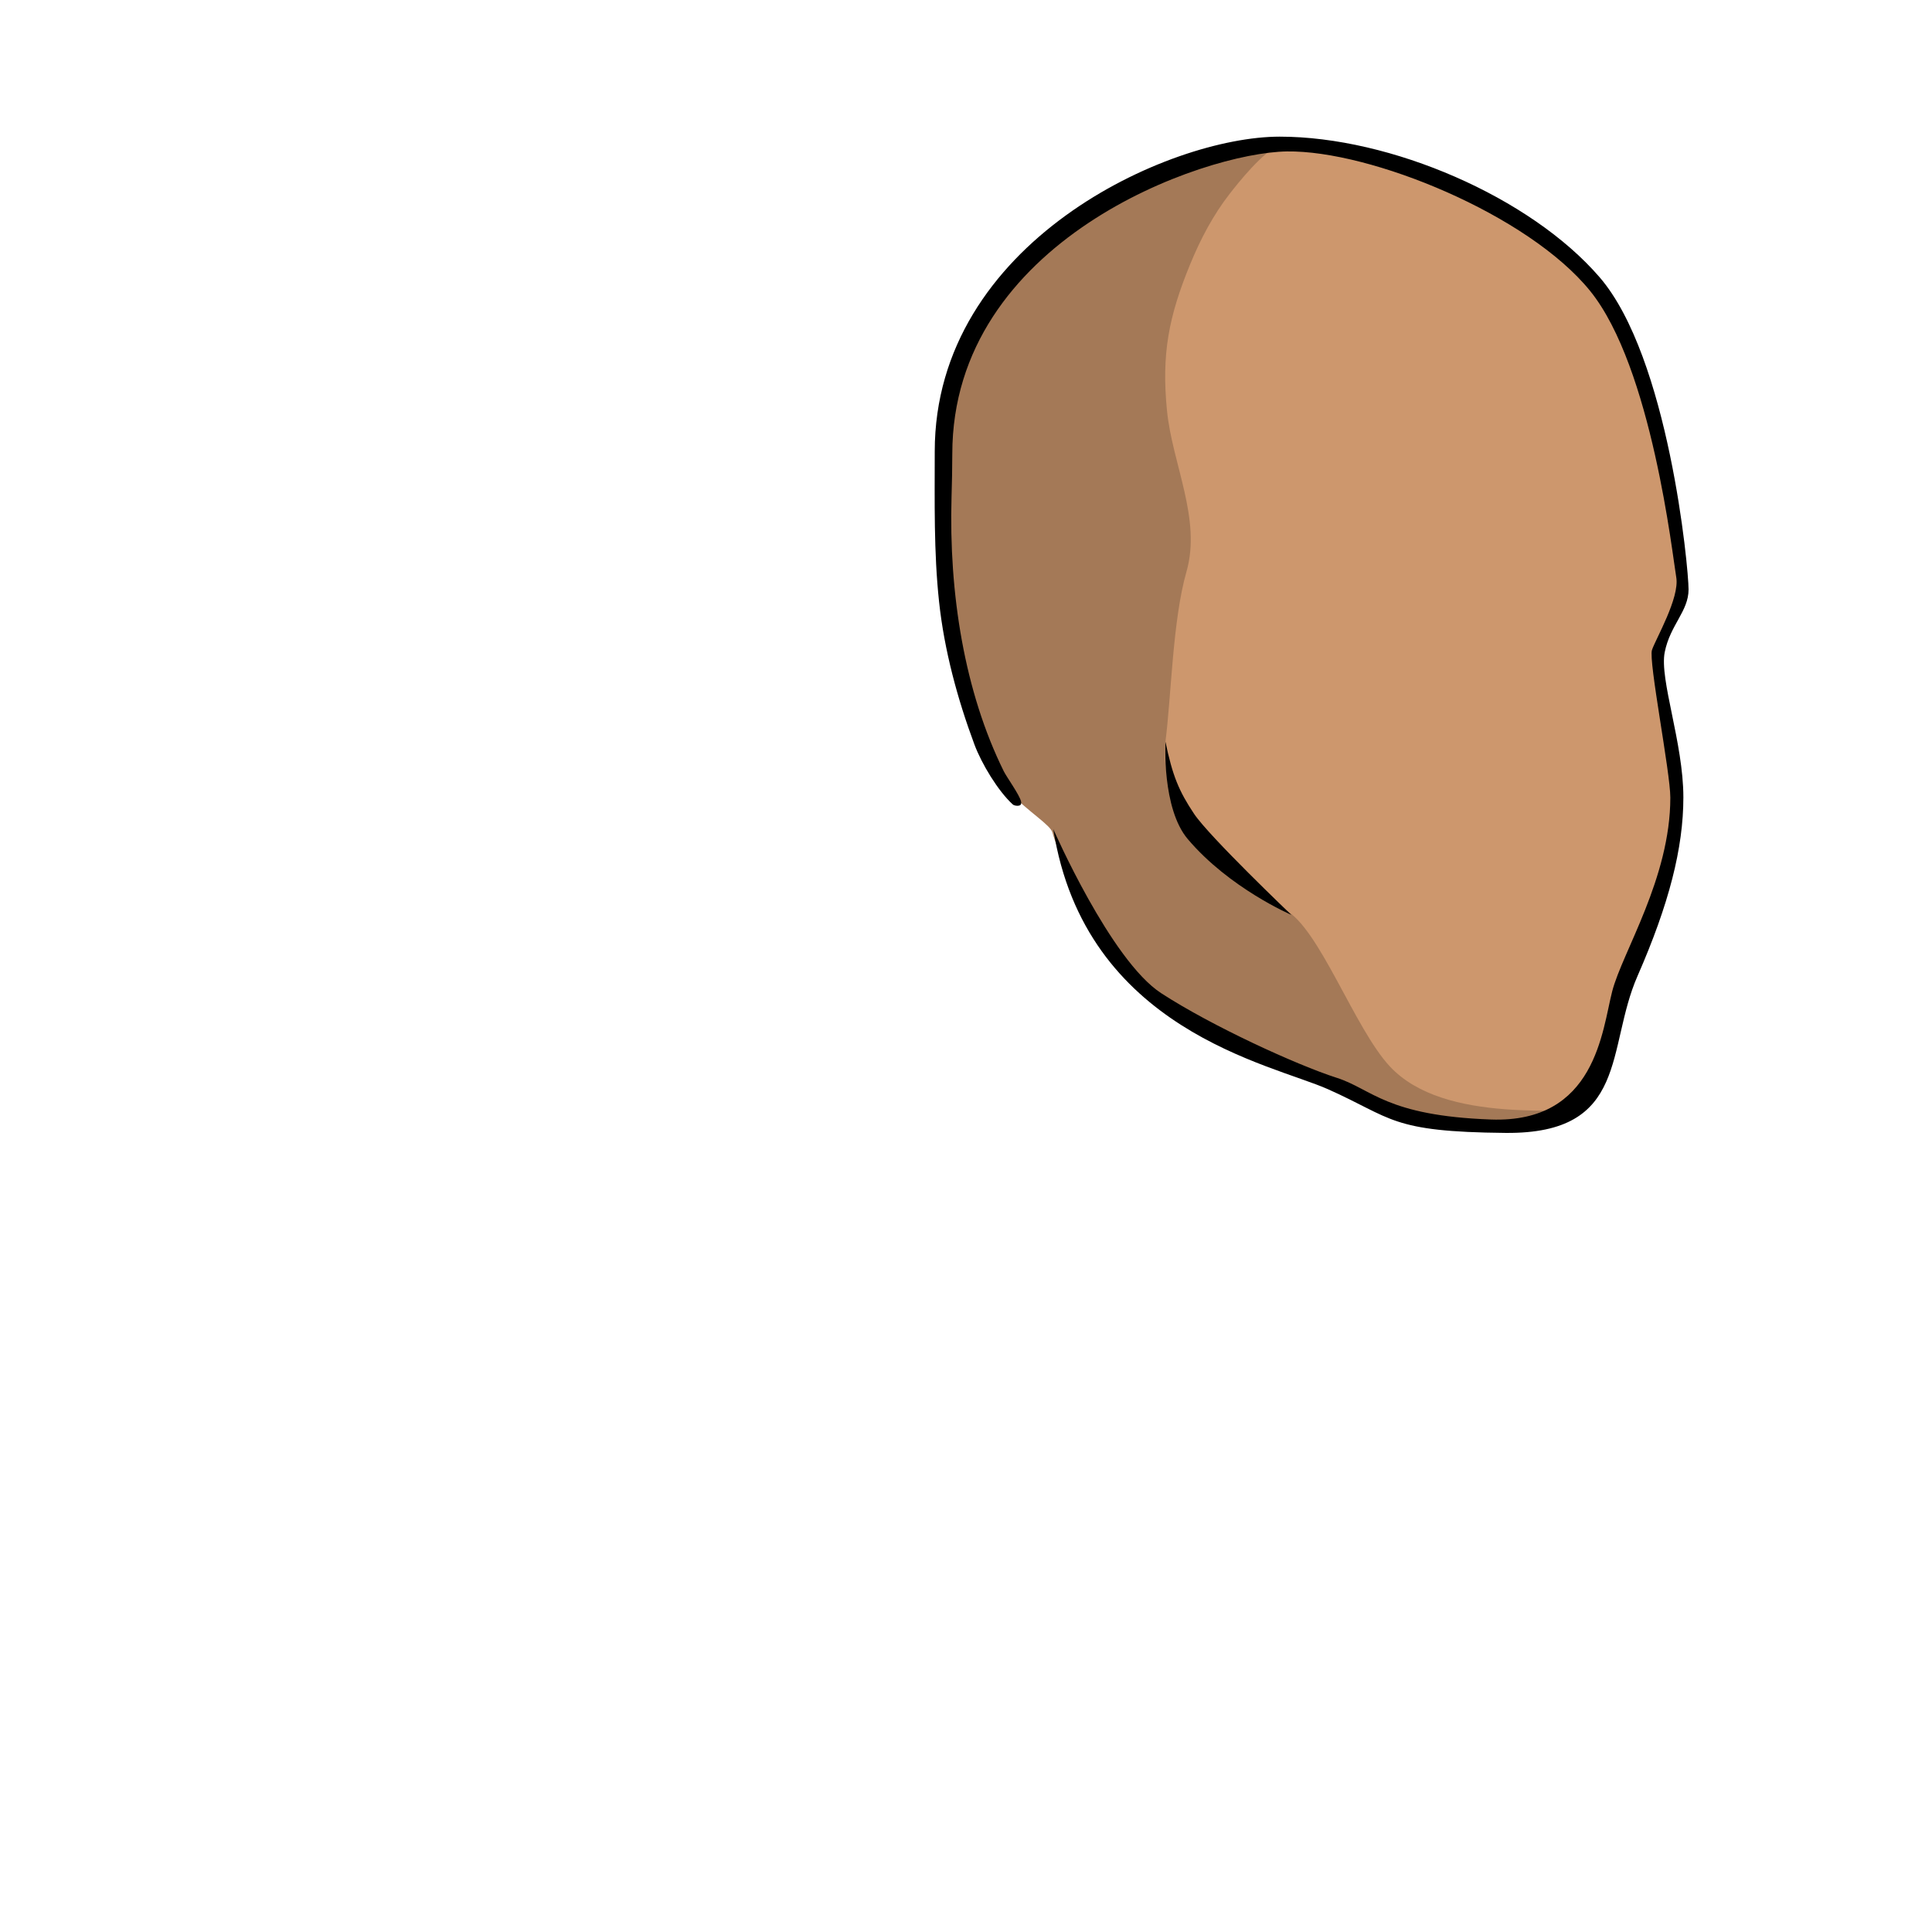
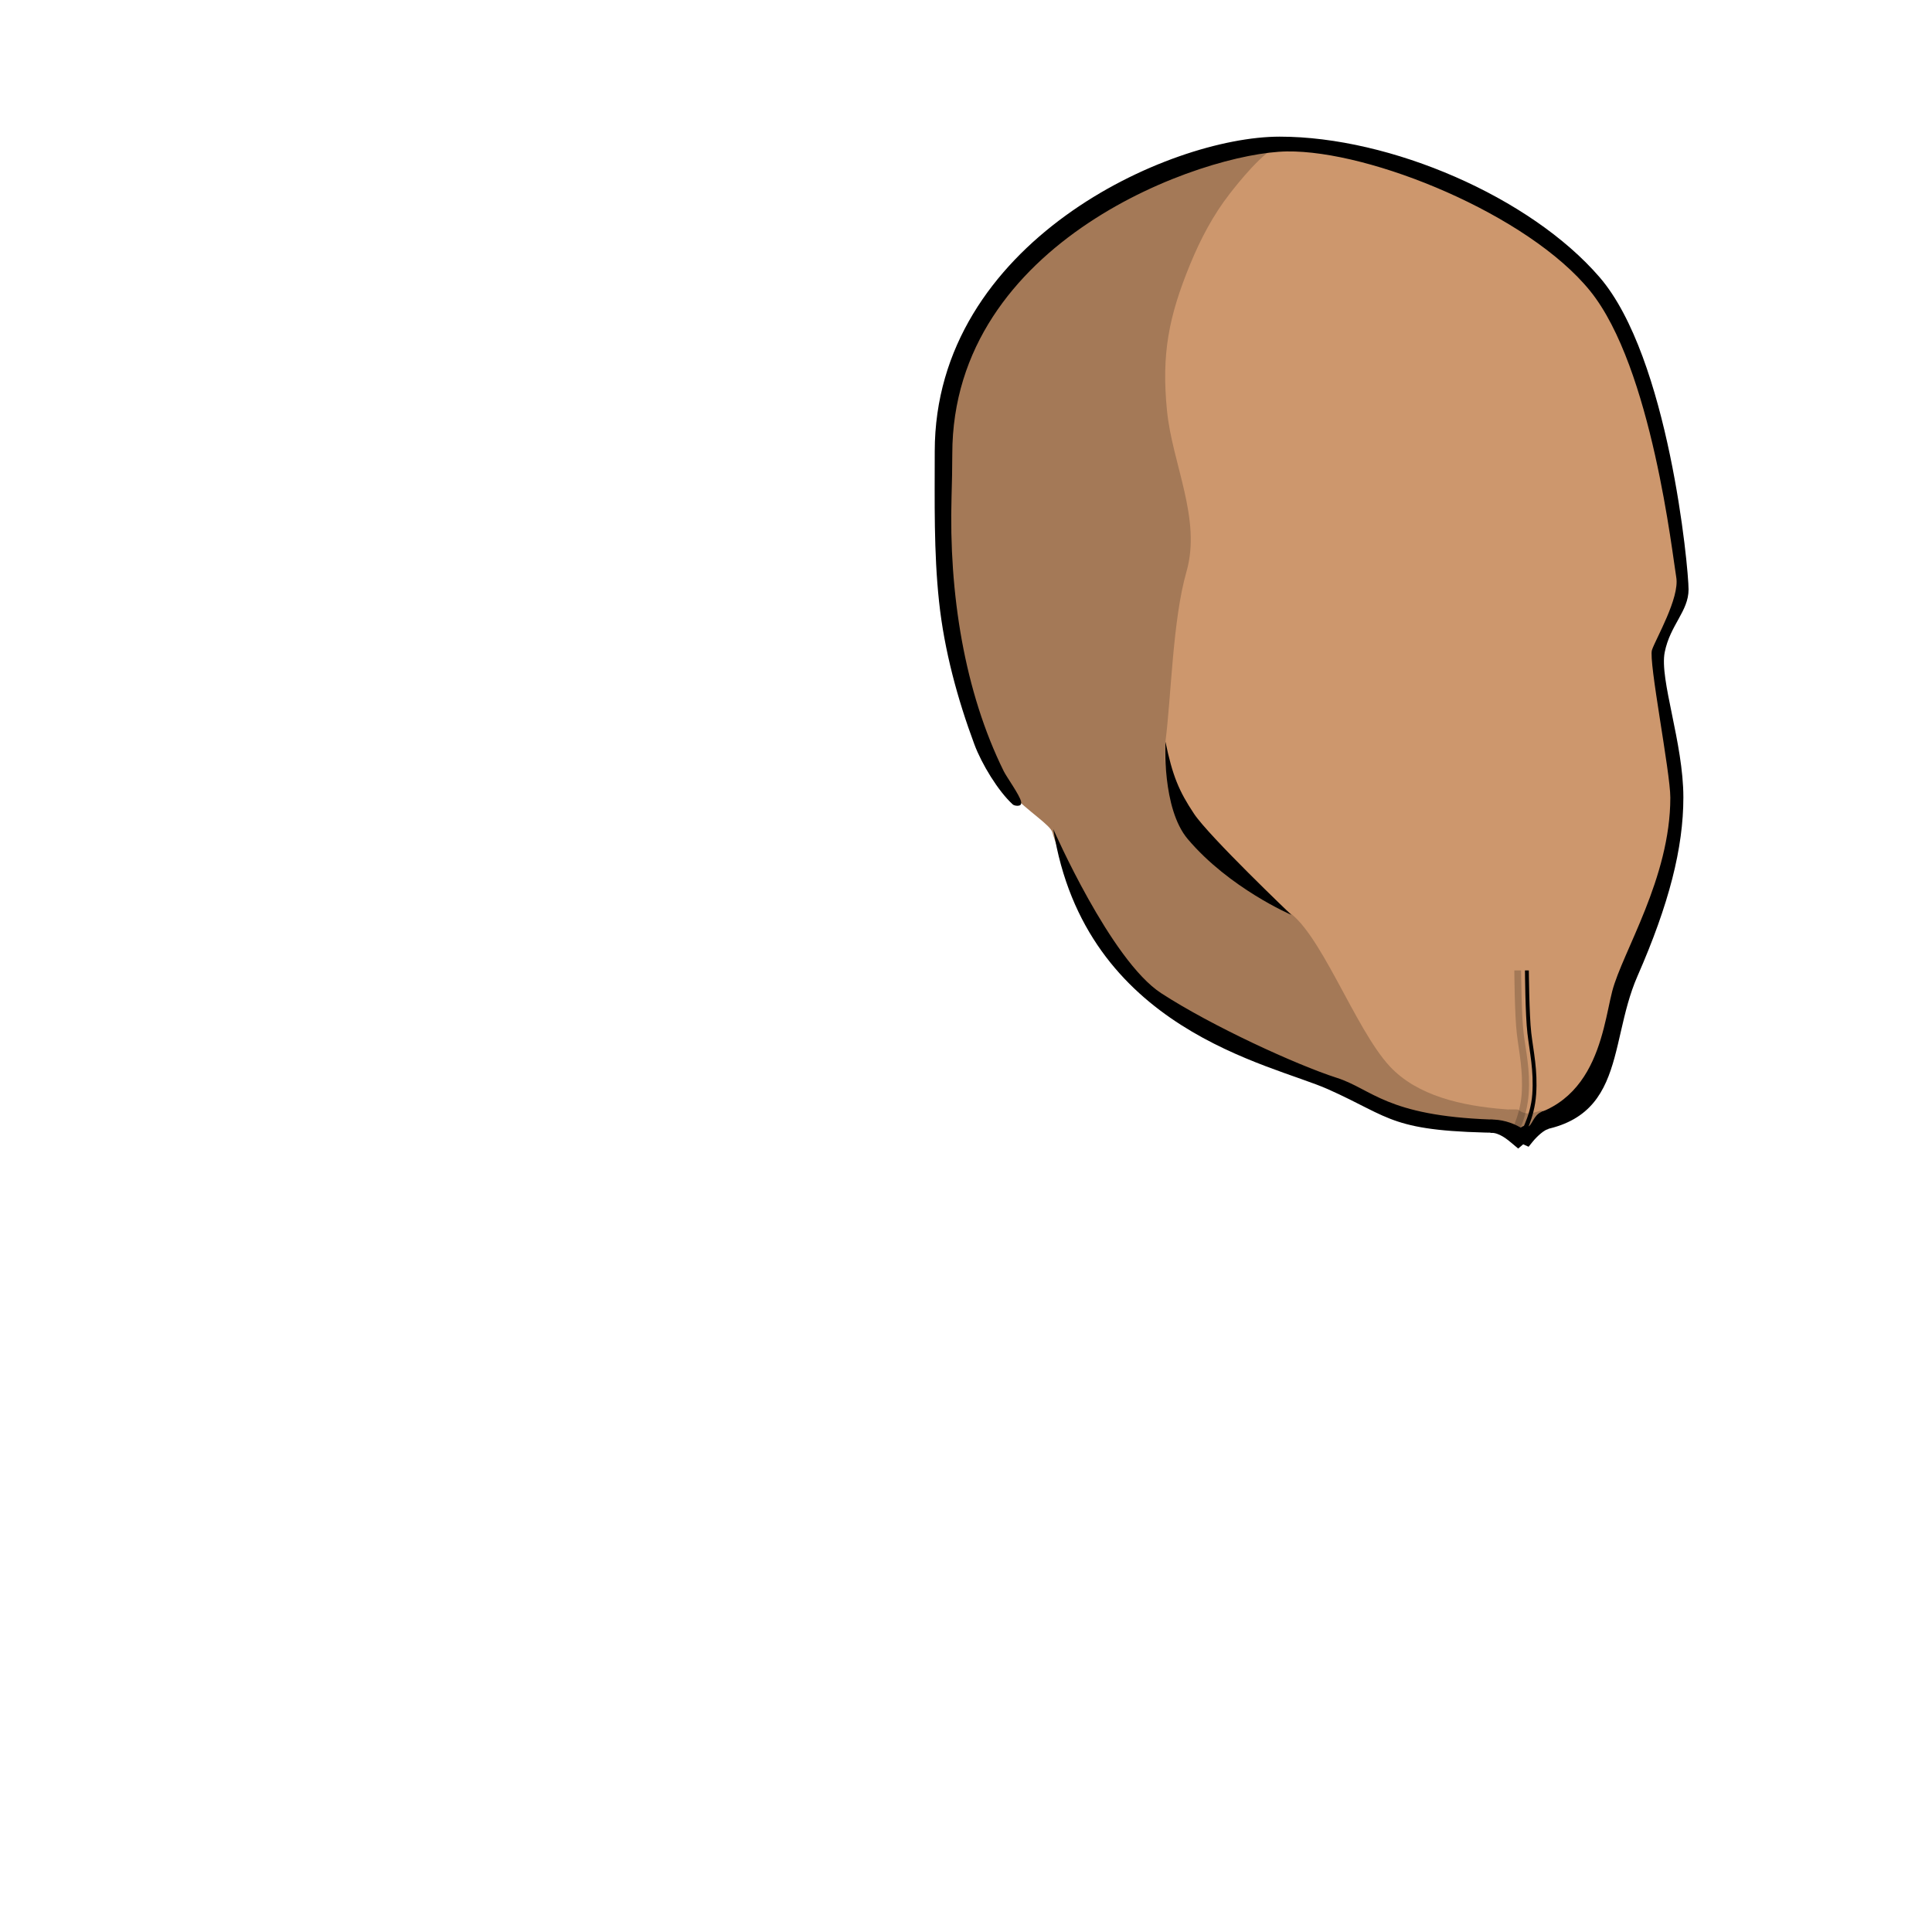
<svg xmlns="http://www.w3.org/2000/svg" version="1.1" id="svg148948" width="400" height="400" viewBox="0 0 400 400">
  <defs id="defs148952" />
  <g id="g148956">
    <path d="m 311.209,233.439 c 10.767,-0.979 22.469,-4.904 26.505,-33.828 1.045,-7.499 9.416,-13.253 9.241,-30.341 -0.175,-17.089 -4.185,-31.736 -4.185,-34.527 0,-2.789 6.452,-9.416 6.104,-12.032 -0.349,-2.615 -2.965,-32.781 -10.115,-47.777 -7.149,-14.997 -12.555,-25.111 -31.387,-33.655 -18.832,-8.544 -30.341,-11.509 -40.107,-11.509 -9.764,0 -36.269,6.627 -54.579,23.541 -18.309,16.913 -17.263,34.7 -17.088,50.22 0.173,15.519 0.523,32.781 3.487,39.931 2.964,7.149 6.397,16.78 10.099,20.688 3.7,3.908 8.385,6.689 8.733,8.259 0.349,1.569 9.243,27.725 21.448,34.7 12.207,6.975 36.445,16.565 39.757,18.309 3.313,1.744 20.576,9.068 32.085,8.021" style="fill:#cd976d;fill-opacity:1;fill-rule:nonzero;stroke:none;stroke-width:1.333" id="path149948" />
    <path d="m 311.21,233.439 c 4.017,-0.365 8.165,-1.143 11.997,-3.475 -3.561,0.021 -7.591,0.004 -11.708,-0.316 -8.844,-0.685 -18.061,-2.764 -23.743,-8.852 -7.324,-7.847 -14.648,-28.771 -21.709,-32.433 -7.063,-3.661 -26.787,-19.092 -24.757,-34.795 1.216,-9.409 1.484,-25.187 4.359,-35.215 3.129,-10.919 -2.944,-22.303 -4.037,-33.344 -1.156,-11.663 0.341,-19.447 4.795,-30.292 2.127,-5.177 4.757,-10.199 8.209,-14.624 1.783,-2.283 6.7,-8.52 10.481,-10.232 -3.573,1.617 -9.211,1.425 -13.128,2.493 -0.051,0.013 -0.101,0.028 -0.152,0.043 -1.425,0.395 -2.843,0.824 -4.251,1.279 -0.185,0.06 -0.368,0.117 -0.555,0.179 -1.36,0.447 -2.711,0.925 -4.051,1.428 -0.285,0.107 -0.573,0.219 -0.86,0.328 -1.229,0.473 -2.451,0.967 -3.661,1.484 -0.224,0.096 -0.448,0.191 -0.673,0.288 -1.376,0.6 -2.741,1.225 -4.089,1.881 -0.056,0.027 -0.112,0.052 -0.168,0.08 -0.121,0.059 -0.245,0.123 -0.367,0.183 -7.112,3.511 -14.252,8.056 -20.453,13.784 -18.309,16.913 -17.263,34.7 -17.088,50.22 0.173,15.519 0.523,32.781 3.487,39.931 2.964,7.149 6.397,16.78 10.099,20.688 3.7,3.908 8.385,6.689 8.733,8.259 0.349,1.569 9.243,27.725 21.448,34.7 12.207,6.975 36.445,16.565 39.757,18.309 3.313,1.744 20.576,9.068 32.085,8.021" style="opacity:0.2;fill:#000000;fill-opacity:1;fill-rule:nonzero;stroke:none;stroke-width:1.333" id="path149958" />
    <path d="m 276.771,223.151 c 7.324,2.355 10.201,7.847 31.911,8.632 21.709,0.784 23.017,-18.44 25.109,-26.549 2.093,-8.108 12.033,-23.409 12.033,-40.097 0,-5.275 -4.552,-28.309 -3.799,-30.569 0.753,-2.26 5.776,-10.799 5.023,-15.068 -0.753,-4.269 -5.023,-43.447 -17.831,-59.268 -12.808,-15.821 -45.456,-29.132 -62.784,-28.88 -17.328,0.251 -69.271,18.44 -69.271,62.639 0,2.976 -0.072,5.96 -0.157,8.929 -0.572,19.952 2.667,40.275 10.811,56.753 0.6,1.213 3.301,4.948 3.576,6.255 0.055,0.257 0.079,0.564 -0.133,0.74 -0.323,0.268 -1.257,0.172 -1.567,-0.109 -3.031,-2.755 -6.449,-8.388 -7.961,-12.453 -3.513,-9.44 -6.227,-19.479 -7.304,-29.5 -1.111,-10.339 -0.899,-20.752 -0.899,-31.133 0,-43.321 48.435,-65.181 71.413,-65.181 22.979,0 51.907,12.509 66.221,29.084 14.315,16.576 18.437,60.143 18.437,64.663 0,4.52 -3.804,7.335 -4.935,12.984 -1.129,5.651 3.86,18.757 3.86,30.064 0,10.463 -2.964,22.103 -9.503,37.011 -6.54,14.909 -1.66,32.687 -27.292,32.459 -23.911,-0.212 -23.324,-3.044 -36.791,-9.048 -11.764,-5.245 -50.32,-12.248 -56.859,-53.836 0,0 11.869,27.156 22.332,33.957 10.463,6.8 27.987,14.833 36.357,17.524" style="fill:#000000;fill-opacity:1;fill-rule:nonzero;stroke:none;stroke-width:1.333" id="path149968" />
    <path d="m 241.29,153.568 c 0,0 -0.759,13.795 4.617,20.147 8.631,10.201 21.448,15.695 21.448,15.695 0,0 -17.003,-16.217 -20.141,-20.925 -3.139,-4.708 -4.447,-7.847 -5.924,-14.916" style="fill:#000000;fill-opacity:1;fill-rule:nonzero;stroke:none;stroke-width:1.333" id="path149972" />
  </g>
+   <g id="layer7">
+     <path style="fill:#cd976d;fill-opacity:1;stroke:none;stroke-width:1px;stroke-linecap:butt;stroke-linejoin:miter;stroke-opacity:1" d="m 308.882,231.888 7.78,-4.703 2.981,3.605 c 0,0 -3.541,4.64 -4.557,4.47 -1.017,-0.169 -6.203,-3.373 -6.203,-3.373 z" id="path1898" />
+     <path style="color:#000000;fill:#000000;-inkscape-stroke:none" d="m 316.529,200.916 -0.801,0.006 c 0,0 0.059,9.196 0.514,13.059 0.45,3.822 1.339,7.644 1.002,12.545 -0.334,4.845 -2.839,8.715 -2.839,8.715 l 1.047,0.111 c 0,0 2.241,-3.69 2.591,-8.771 0.346,-5.025 -0.563,-8.932 -1.006,-12.693 -0.438,-3.721 -0.508,-12.971 -0.508,-12.971 z" id="path1738" />
+     <path style="color:#000000;fill:#000000;fill-opacity:0.2;-inkscape-stroke:none" d="m 313.525,200.922 c 0,0 0.059,9.196 0.514,13.059 0.45,3.822 1.339,7.644 1.002,12.545 -0.334,4.845 -2.779,8.955 -2.779,8.955 l 1.706,-0.189 c 0,0 2.181,-3.75 2.531,-8.831 0.346,-5.025 -0.623,-8.932 -1.066,-12.693 -0.438,-3.721 -0.508,-12.851 -0.508,-12.851 z" id="path1894" />
+     <path style="color:#000000;fill:#000000;-inkscape-stroke:none" d="m 319.998,230.006 c -2.193,0.177 -2.596,2.458 -3.394,3.117 -0.225,0.193 -0.738,-0.005 -1.044,0.002 -0.153,-0.023 -0.621,0.248 -0.724,0.337 -1.714,-1.042 -4.13,-1.766 -6.319,-1.657 l 0.086,2.73 c 1.785,-0.089 3.534,1.418 4.591,2.309 l 1.131,0.951 1.037,-0.877 1.117,0.504 0.85,-1.051 c 0.946,-1.172 2.491,-2.52 3.25,-2.607 z" id="path1896" />
+     <path id="path8340" style="opacity:0.2;fill:#000000;fill-opacity:1;fill-rule:nonzero;stroke:none;stroke-width:1.333" d="m 312.51,229.695 -3.627,2.193 c 0,0 1.196,0.738 2.549,1.523 1.277,0.44 2.477,0.679 3.733,0.431 1.174,-0.231 2.435,-0.822 3.538,-1.879 0.544,-0.66 0.939,-1.174 0.939,-1.174 l -0.703,-0.85 c -1.678,0.6 -3.204,0.965 -4.513,-0.136 -0.229,-0.193 -1.272,-0.068 -1.916,-0.11 z" />
+   </g>
</svg>
